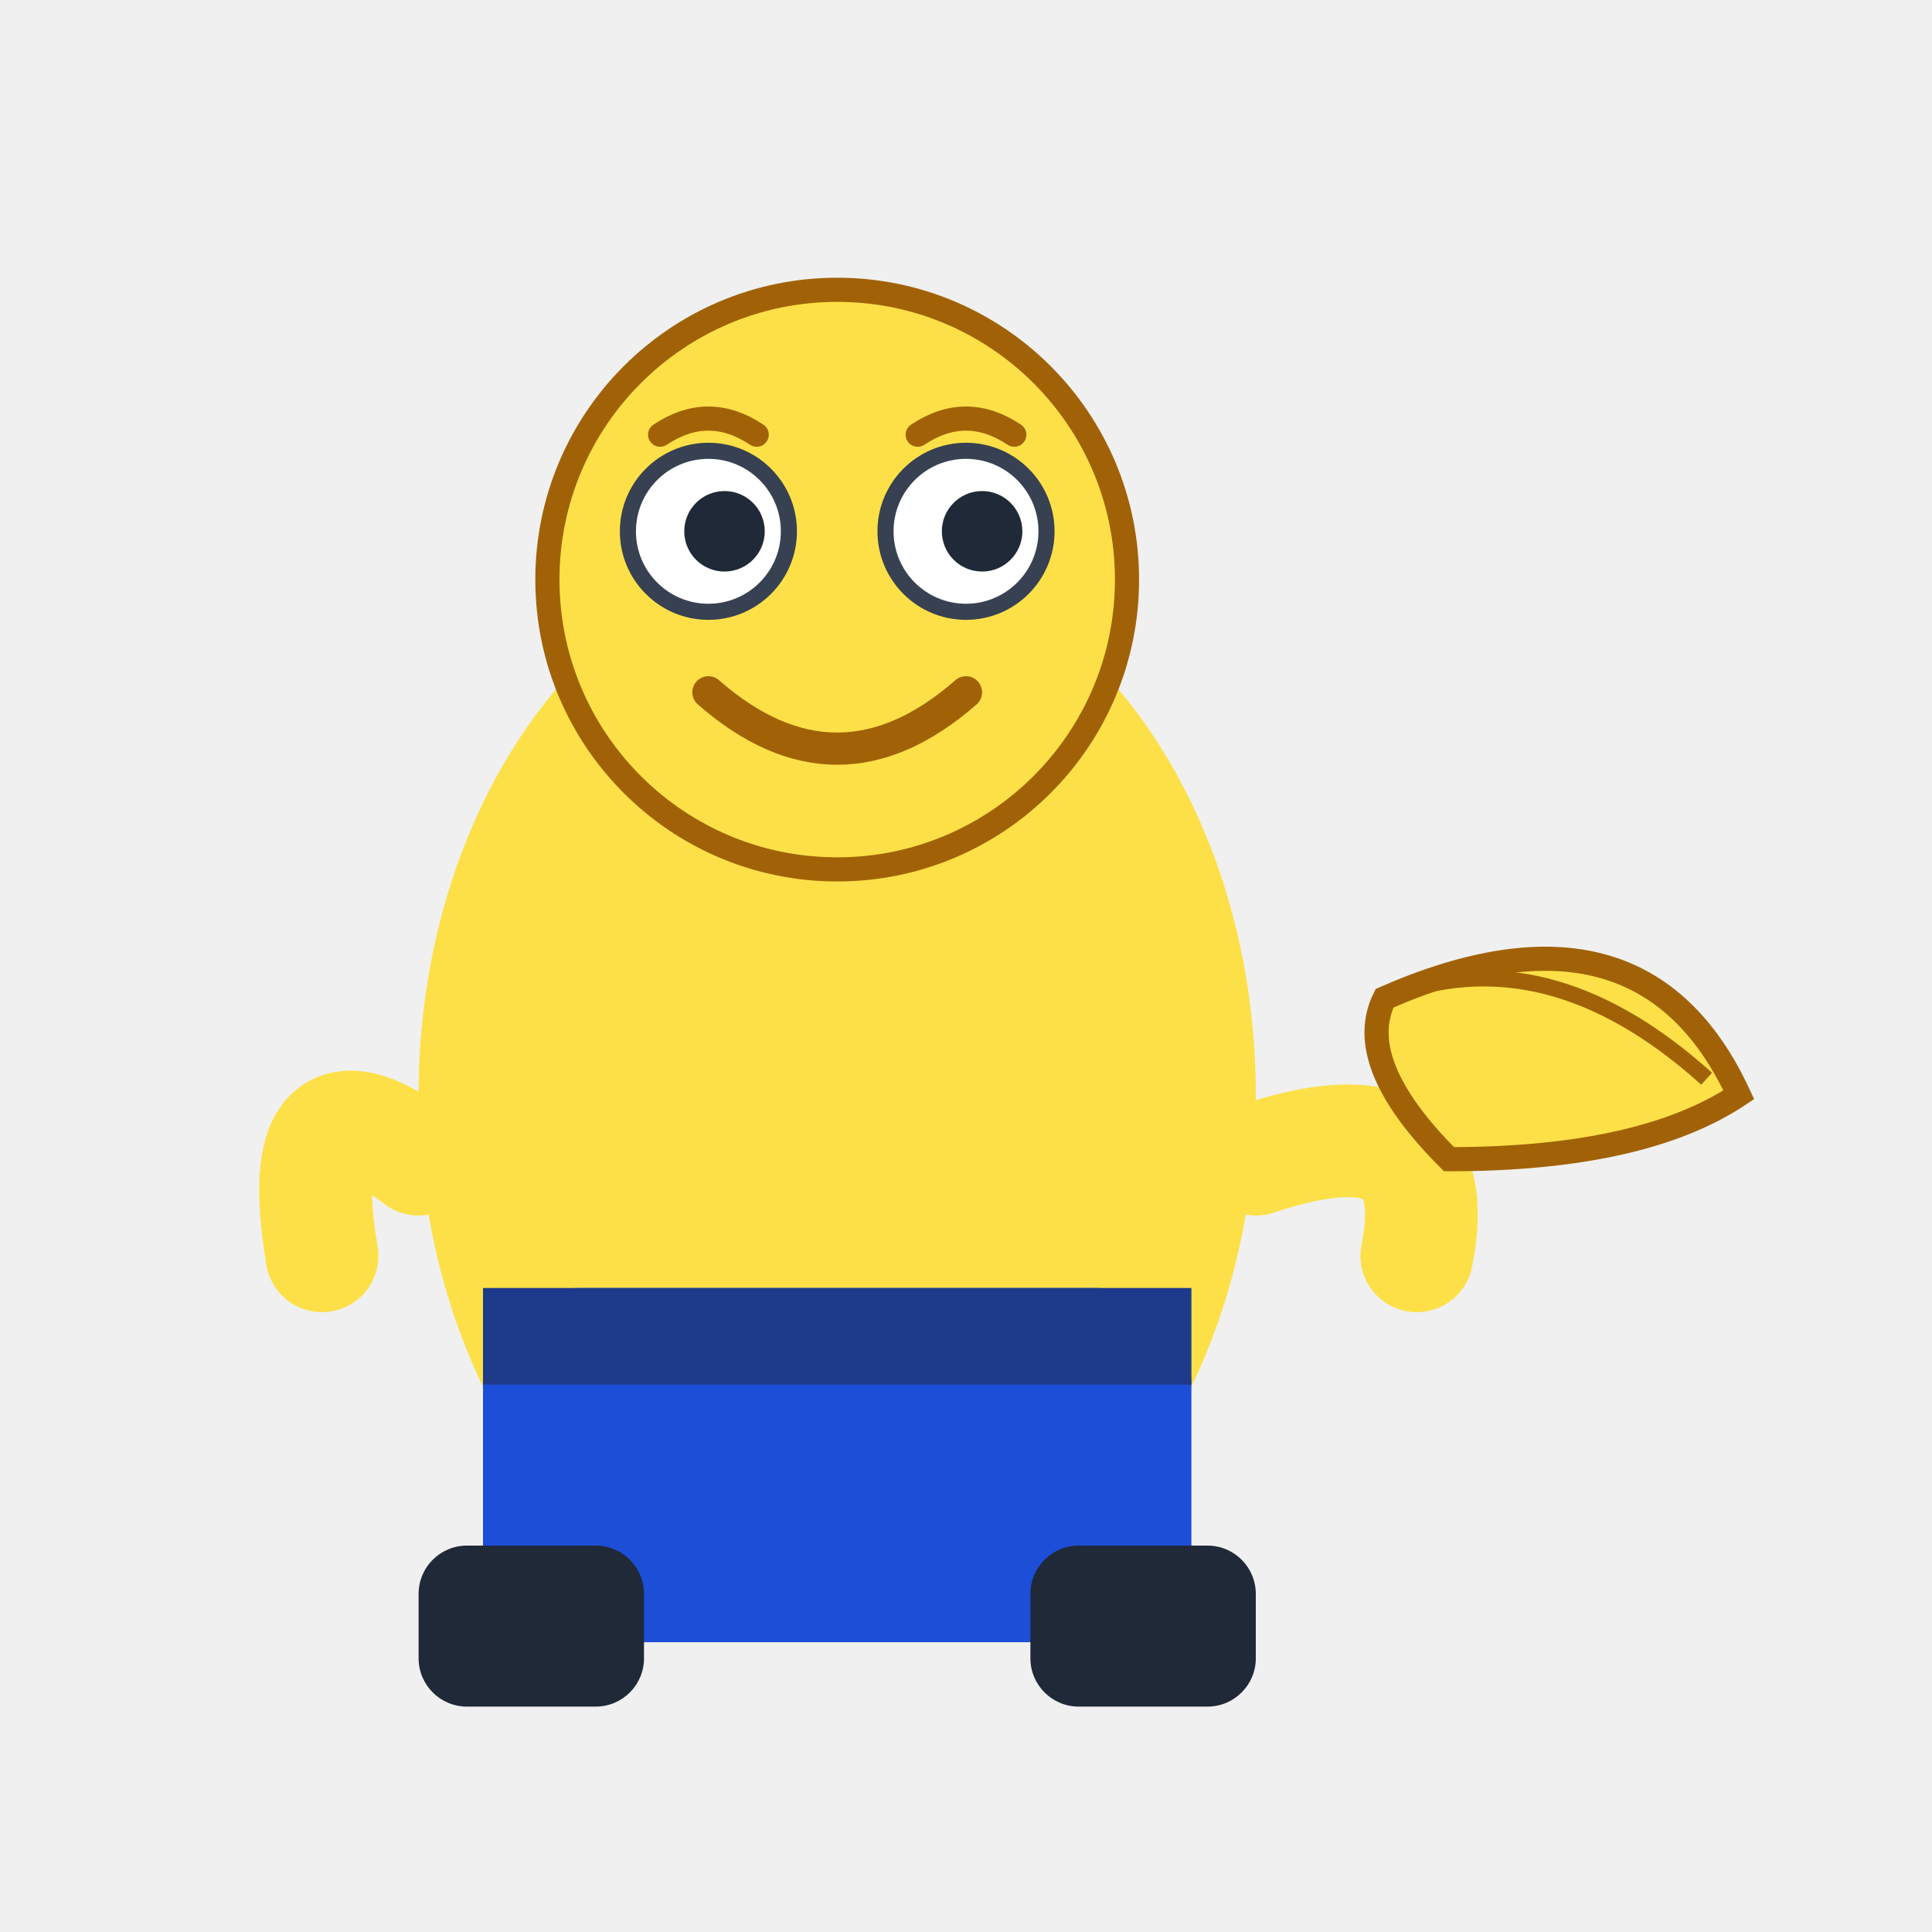
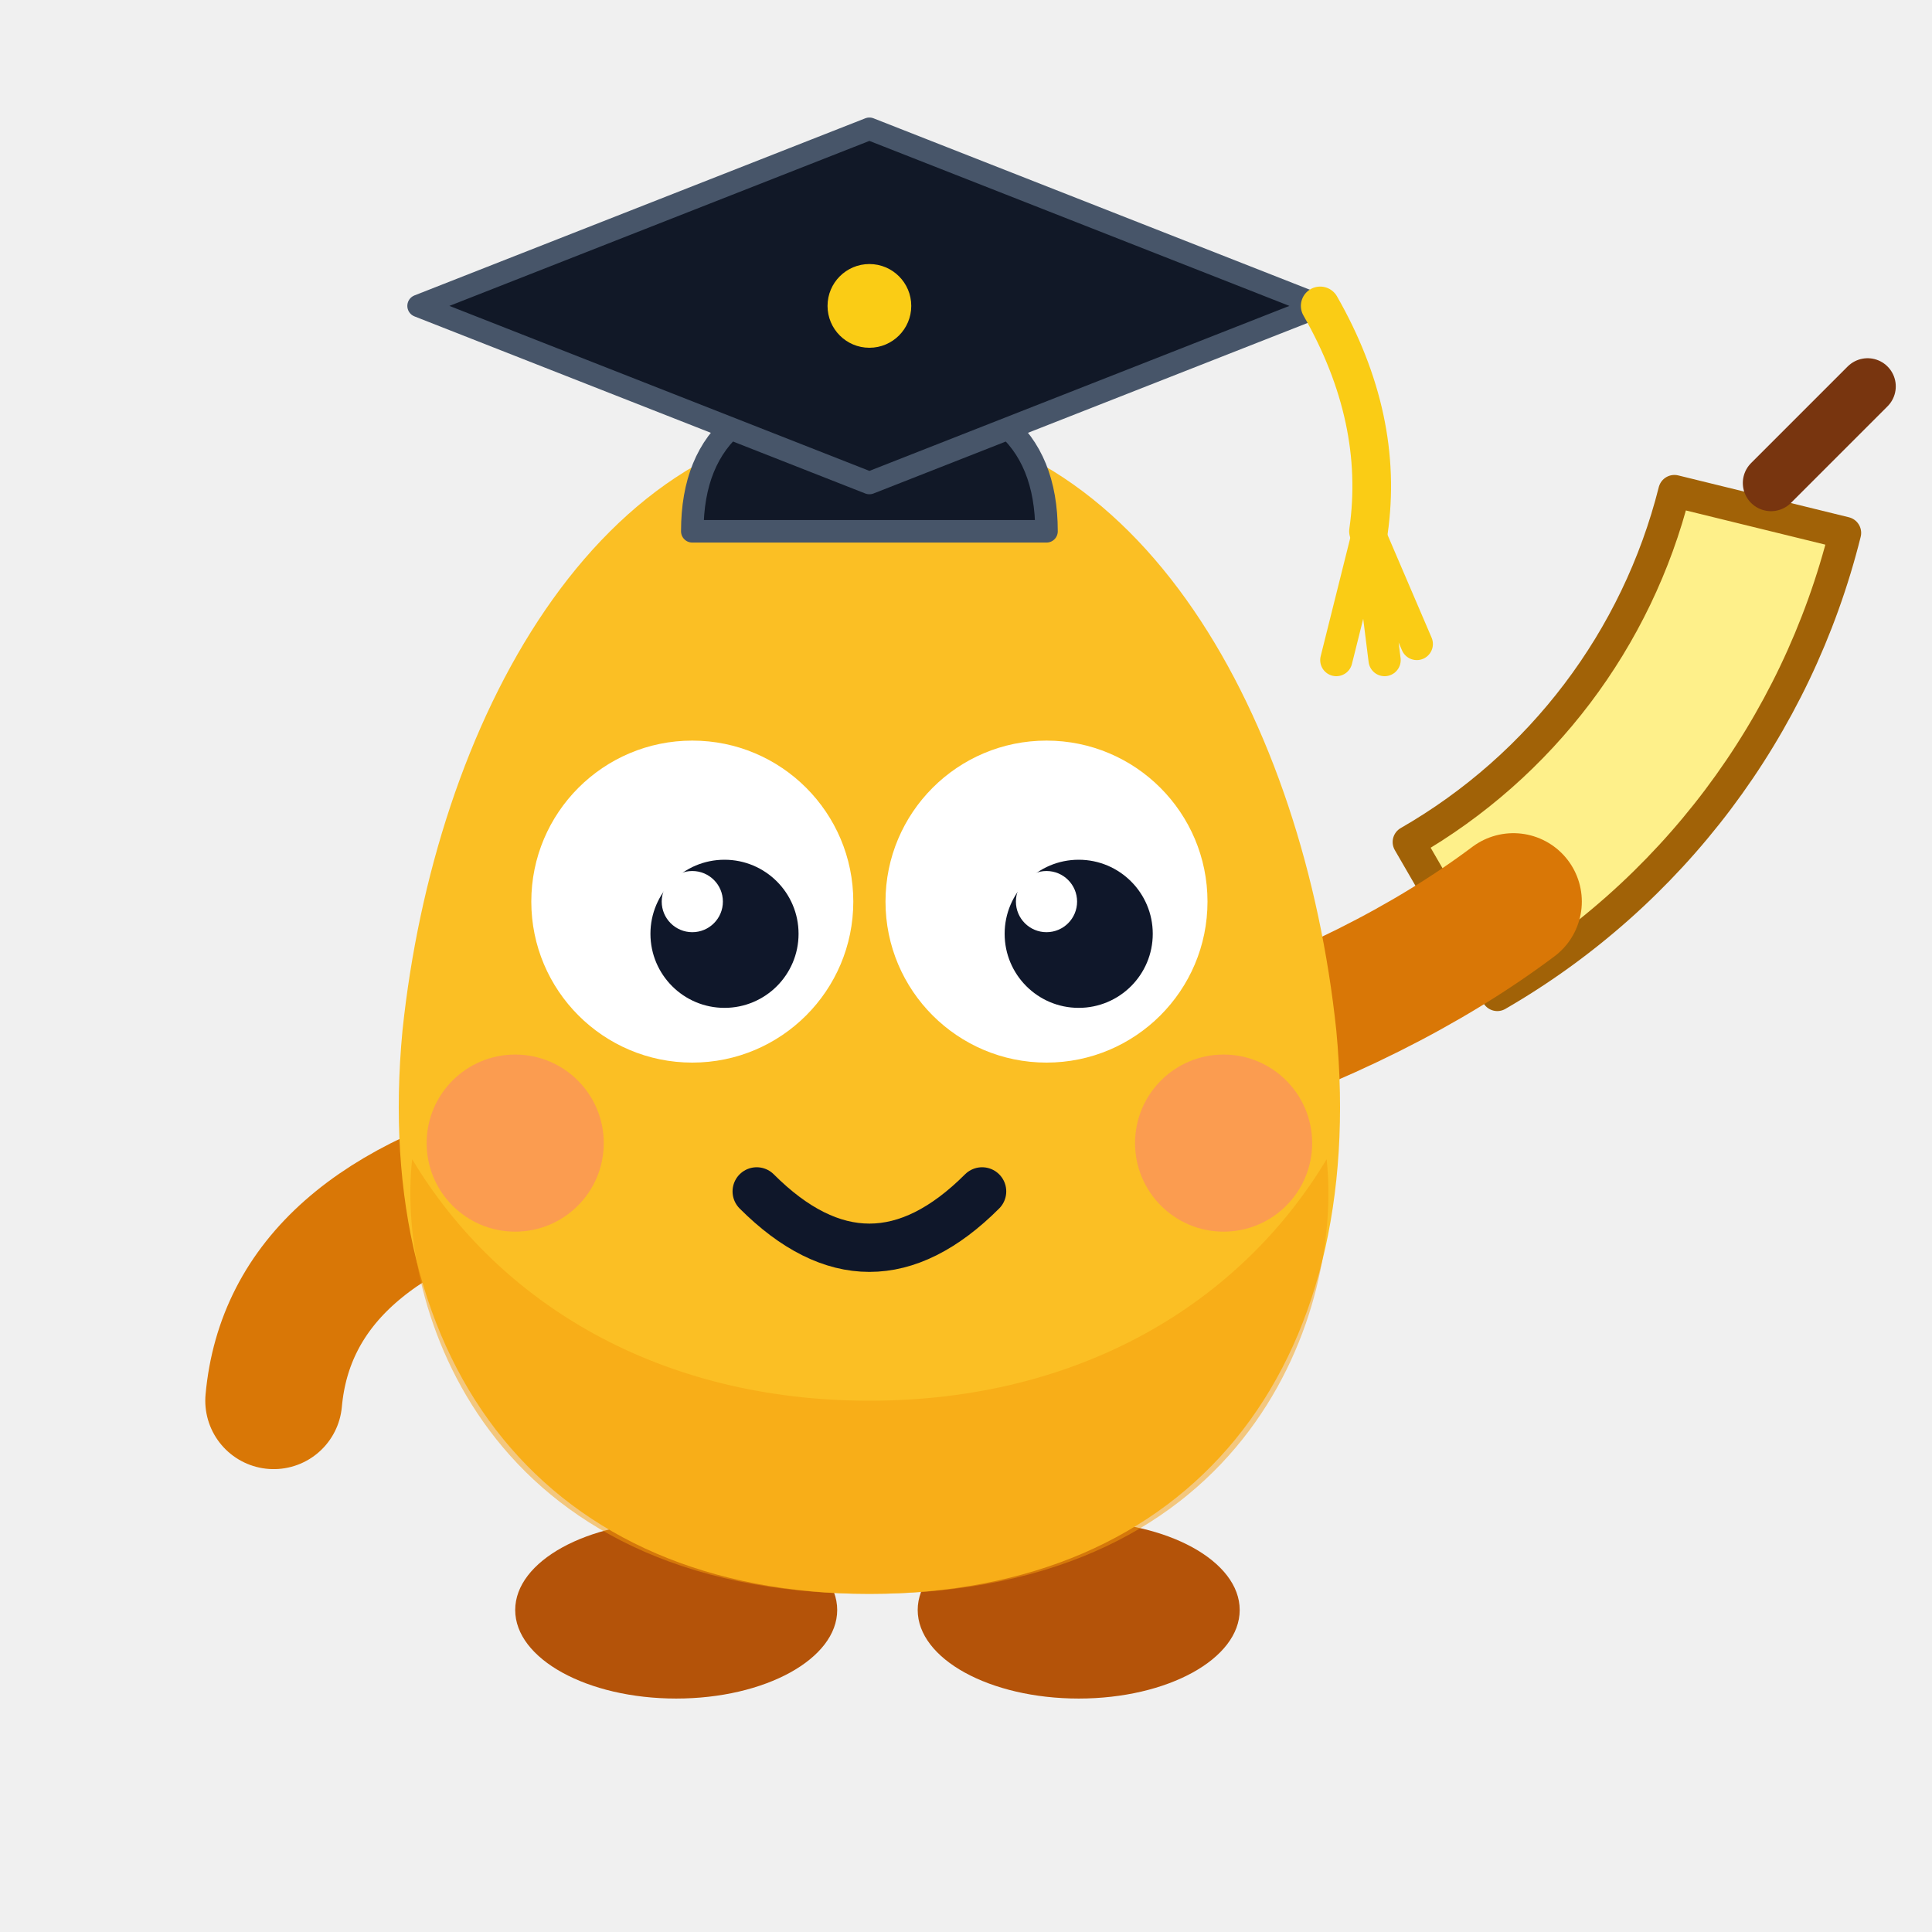
- <svg xmlns="http://www.w3.org/2000/svg" viewBox="0 0 120 120">
-   <ellipse cx="52" cy="68" rx="26" ry="34" fill="#fde047" />
-   <rect x="30" y="80" width="44" height="22" rx="6" fill="#1d4ed8" />
-   <rect x="30" y="80" width="44" height="6" fill="#1e3a8a" />
-   <rect x="26" y="96" width="14" height="10" rx="3" fill="#1f2937" />
-   <rect x="64" y="96" width="14" height="10" rx="3" fill="#1f2937" />
-   <circle cx="52" cy="36" r="18" fill="#fde047" stroke="#a16207" stroke-width="1.5" />
-   <circle cx="44" cy="33" r="5" fill="#ffffff" stroke="#374151" stroke-width="1" />
-   <circle cx="45" cy="33" r="2.5" fill="#1f2937" />
-   <circle cx="60" cy="33" r="5" fill="#ffffff" stroke="#374151" stroke-width="1" />
-   <circle cx="61" cy="33" r="2.5" fill="#1f2937" />
-   <path d="M41 27 Q44 25 47 27" stroke="#a16207" stroke-width="1.5" fill="none" stroke-linecap="round" />
-   <path d="M57 27 Q60 25 63 27" stroke="#a16207" stroke-width="1.5" fill="none" stroke-linecap="round" />
-   <path d="M44 43 Q52 50 60 43" stroke="#a16207" stroke-width="2" fill="none" stroke-linecap="round" />
-   <path d="M78 72 Q90 68 88 78" stroke="#fde047" stroke-width="7" fill="none" stroke-linecap="round" />
-   <path d="M26 72 Q18 66 20 78" stroke="#fde047" stroke-width="7" fill="none" stroke-linecap="round" />
-   <path d="M86 62 Q102 55 108 68 Q102 72 90 72 Q84 66 86 62Z" fill="#fde047" stroke="#a16207" stroke-width="1.5" />
-   <path d="M86 62 Q96 58 106 67" stroke="#a16207" stroke-width="1" fill="none" />
+ <svg xmlns="http://www.w3.org/2000/svg" viewBox="0 0 120 120" role="img" aria-label="Mascote do site: personagem arredondado amarelo, de dois olhos grandes, usando capelo de formatura e segurando uma banana">
+   <ellipse cx="42" cy="100" rx="10" ry="5.5" fill="#b45309" />
+   <ellipse cx="67" cy="100" rx="10" ry="5.5" fill="#b45309" />
+   <path d="M93 61.8 A46 46 0 0 0 114.6 33.1 L104 30.5 A35 35 0 0 1 87.5 52.3 Z" fill="#fef08a" stroke="#a16207" stroke-width="2" stroke-linejoin="round" />
+   <path d="M110 30 L116 24" stroke="#78350f" stroke-width="3.5" fill="none" stroke-linecap="round" />
+   <path d="M34 72 Q18 76 17 87" stroke="#d97706" stroke-width="8.5" fill="none" stroke-linecap="round" />
+   <path d="M74 66 Q86 62 94 56" stroke="#d97706" stroke-width="8.5" fill="none" stroke-linecap="round" />
+   <path d="M54 26            C37 26 27 45 25 64            C23 85 34 99 54 99            C74 99 85 85 83 64            C81 45 71 26 54 26 Z" fill="#fbbf24" />
+   <path d="M25.6 72 C31 81 41 87 54 87 C67 87 77 81 82.4 72            C83.4 81 78 99 54 99 C30 99 24.6 81 25.6 72 Z" fill="#f59e0b" opacity="0.5" />
+   <path d="M43 33 Q43 24 54 24 Q65 24 65 33 Z" fill="#111827" stroke="#475569" stroke-width="1.4" stroke-linejoin="round" />
+   <path d="M54 8 L82 19 L54 30 L26 19 Z" fill="#111827" stroke="#475569" stroke-width="1.4" stroke-linejoin="round" />
+   <circle cx="54" cy="19" r="2.6" fill="#facc15" />
+   <path d="M82 19 Q86 26 85 33" stroke="#facc15" stroke-width="2.4" fill="none" stroke-linecap="round" />
+   <path d="M85 33 L83 41 M85 33 L86 41 M85 33 L88 40" stroke="#facc15" stroke-width="2" fill="none" stroke-linecap="round" />
+   <circle cx="32" cy="71" r="5.5" fill="#fb7185" opacity="0.45" />
+   <circle cx="76" cy="71" r="5.5" fill="#fb7185" opacity="0.45" />
+   <circle cx="43" cy="56" r="10" fill="#ffffff" />
+   <circle cx="65" cy="56" r="10" fill="#ffffff" />
+   <circle cx="45" cy="58" r="4.6" fill="#0f172a" />
+   <circle cx="67" cy="58" r="4.6" fill="#0f172a" />
+   <circle cx="43" cy="56" r="1.9" fill="#ffffff" />
+   <circle cx="65" cy="56" r="1.9" fill="#ffffff" />
+   <path d="M47 74 Q54 81 61 74" stroke="#0f172a" stroke-width="3" fill="none" stroke-linecap="round" />
</svg>
